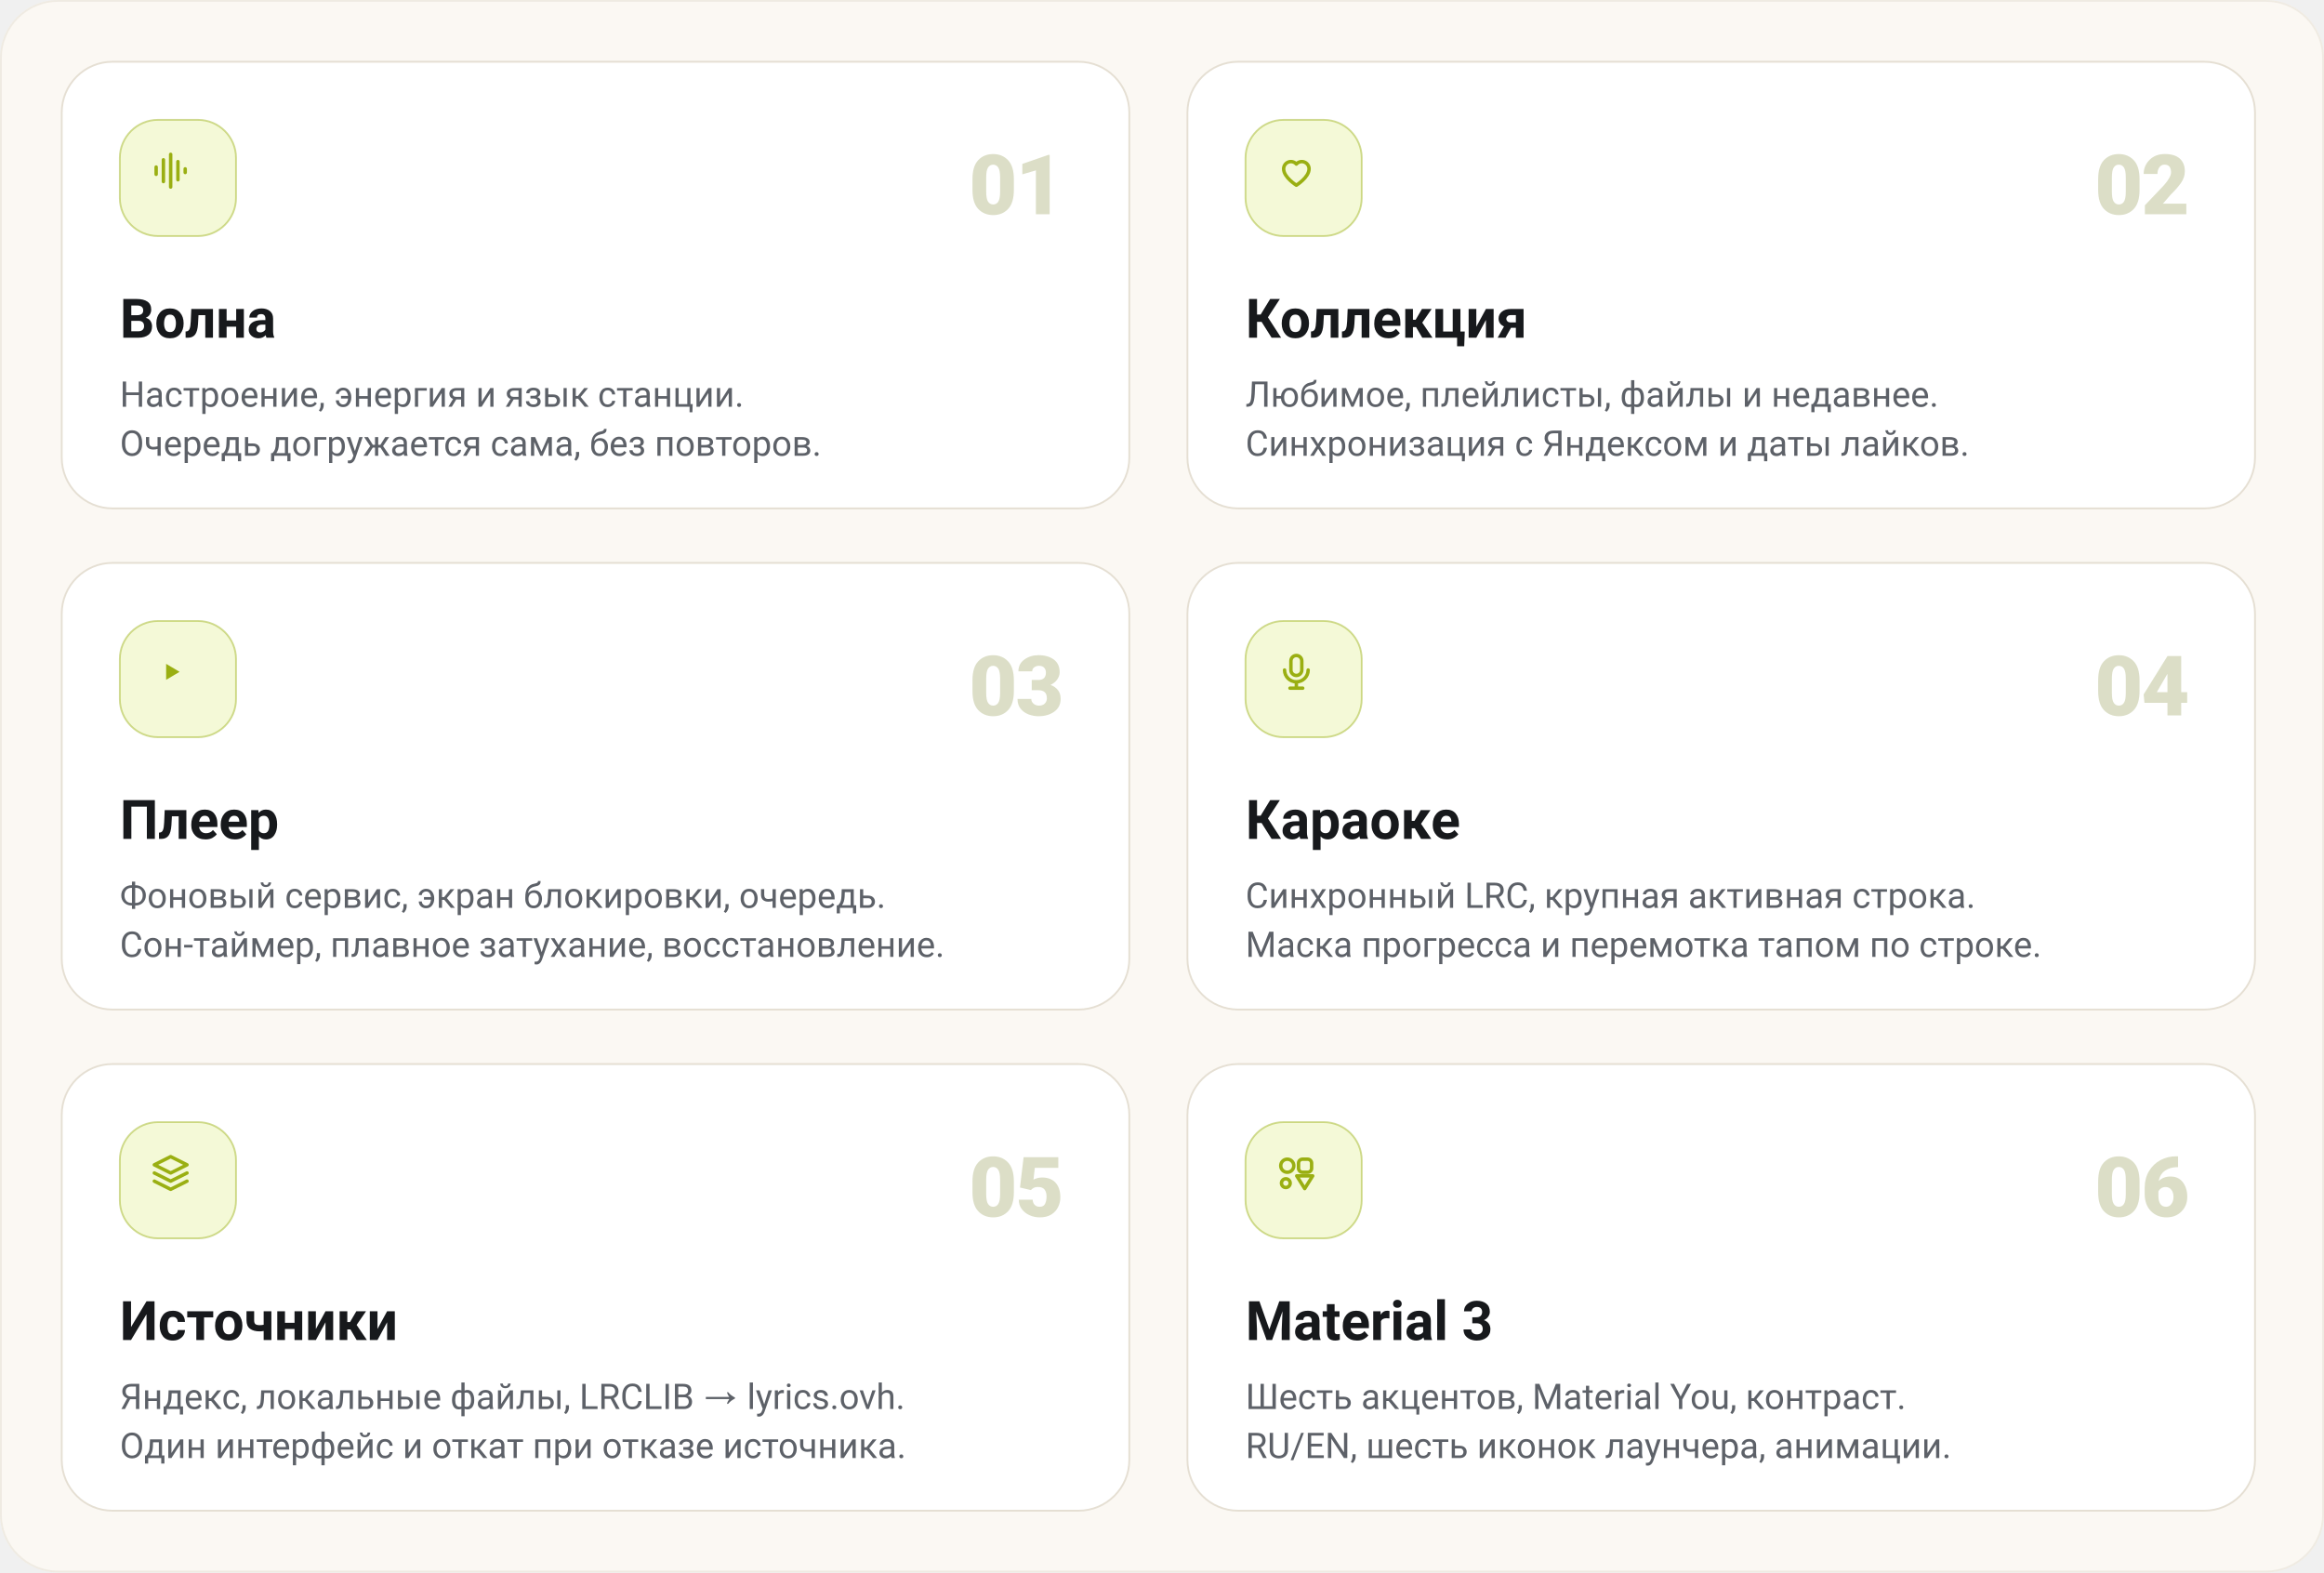
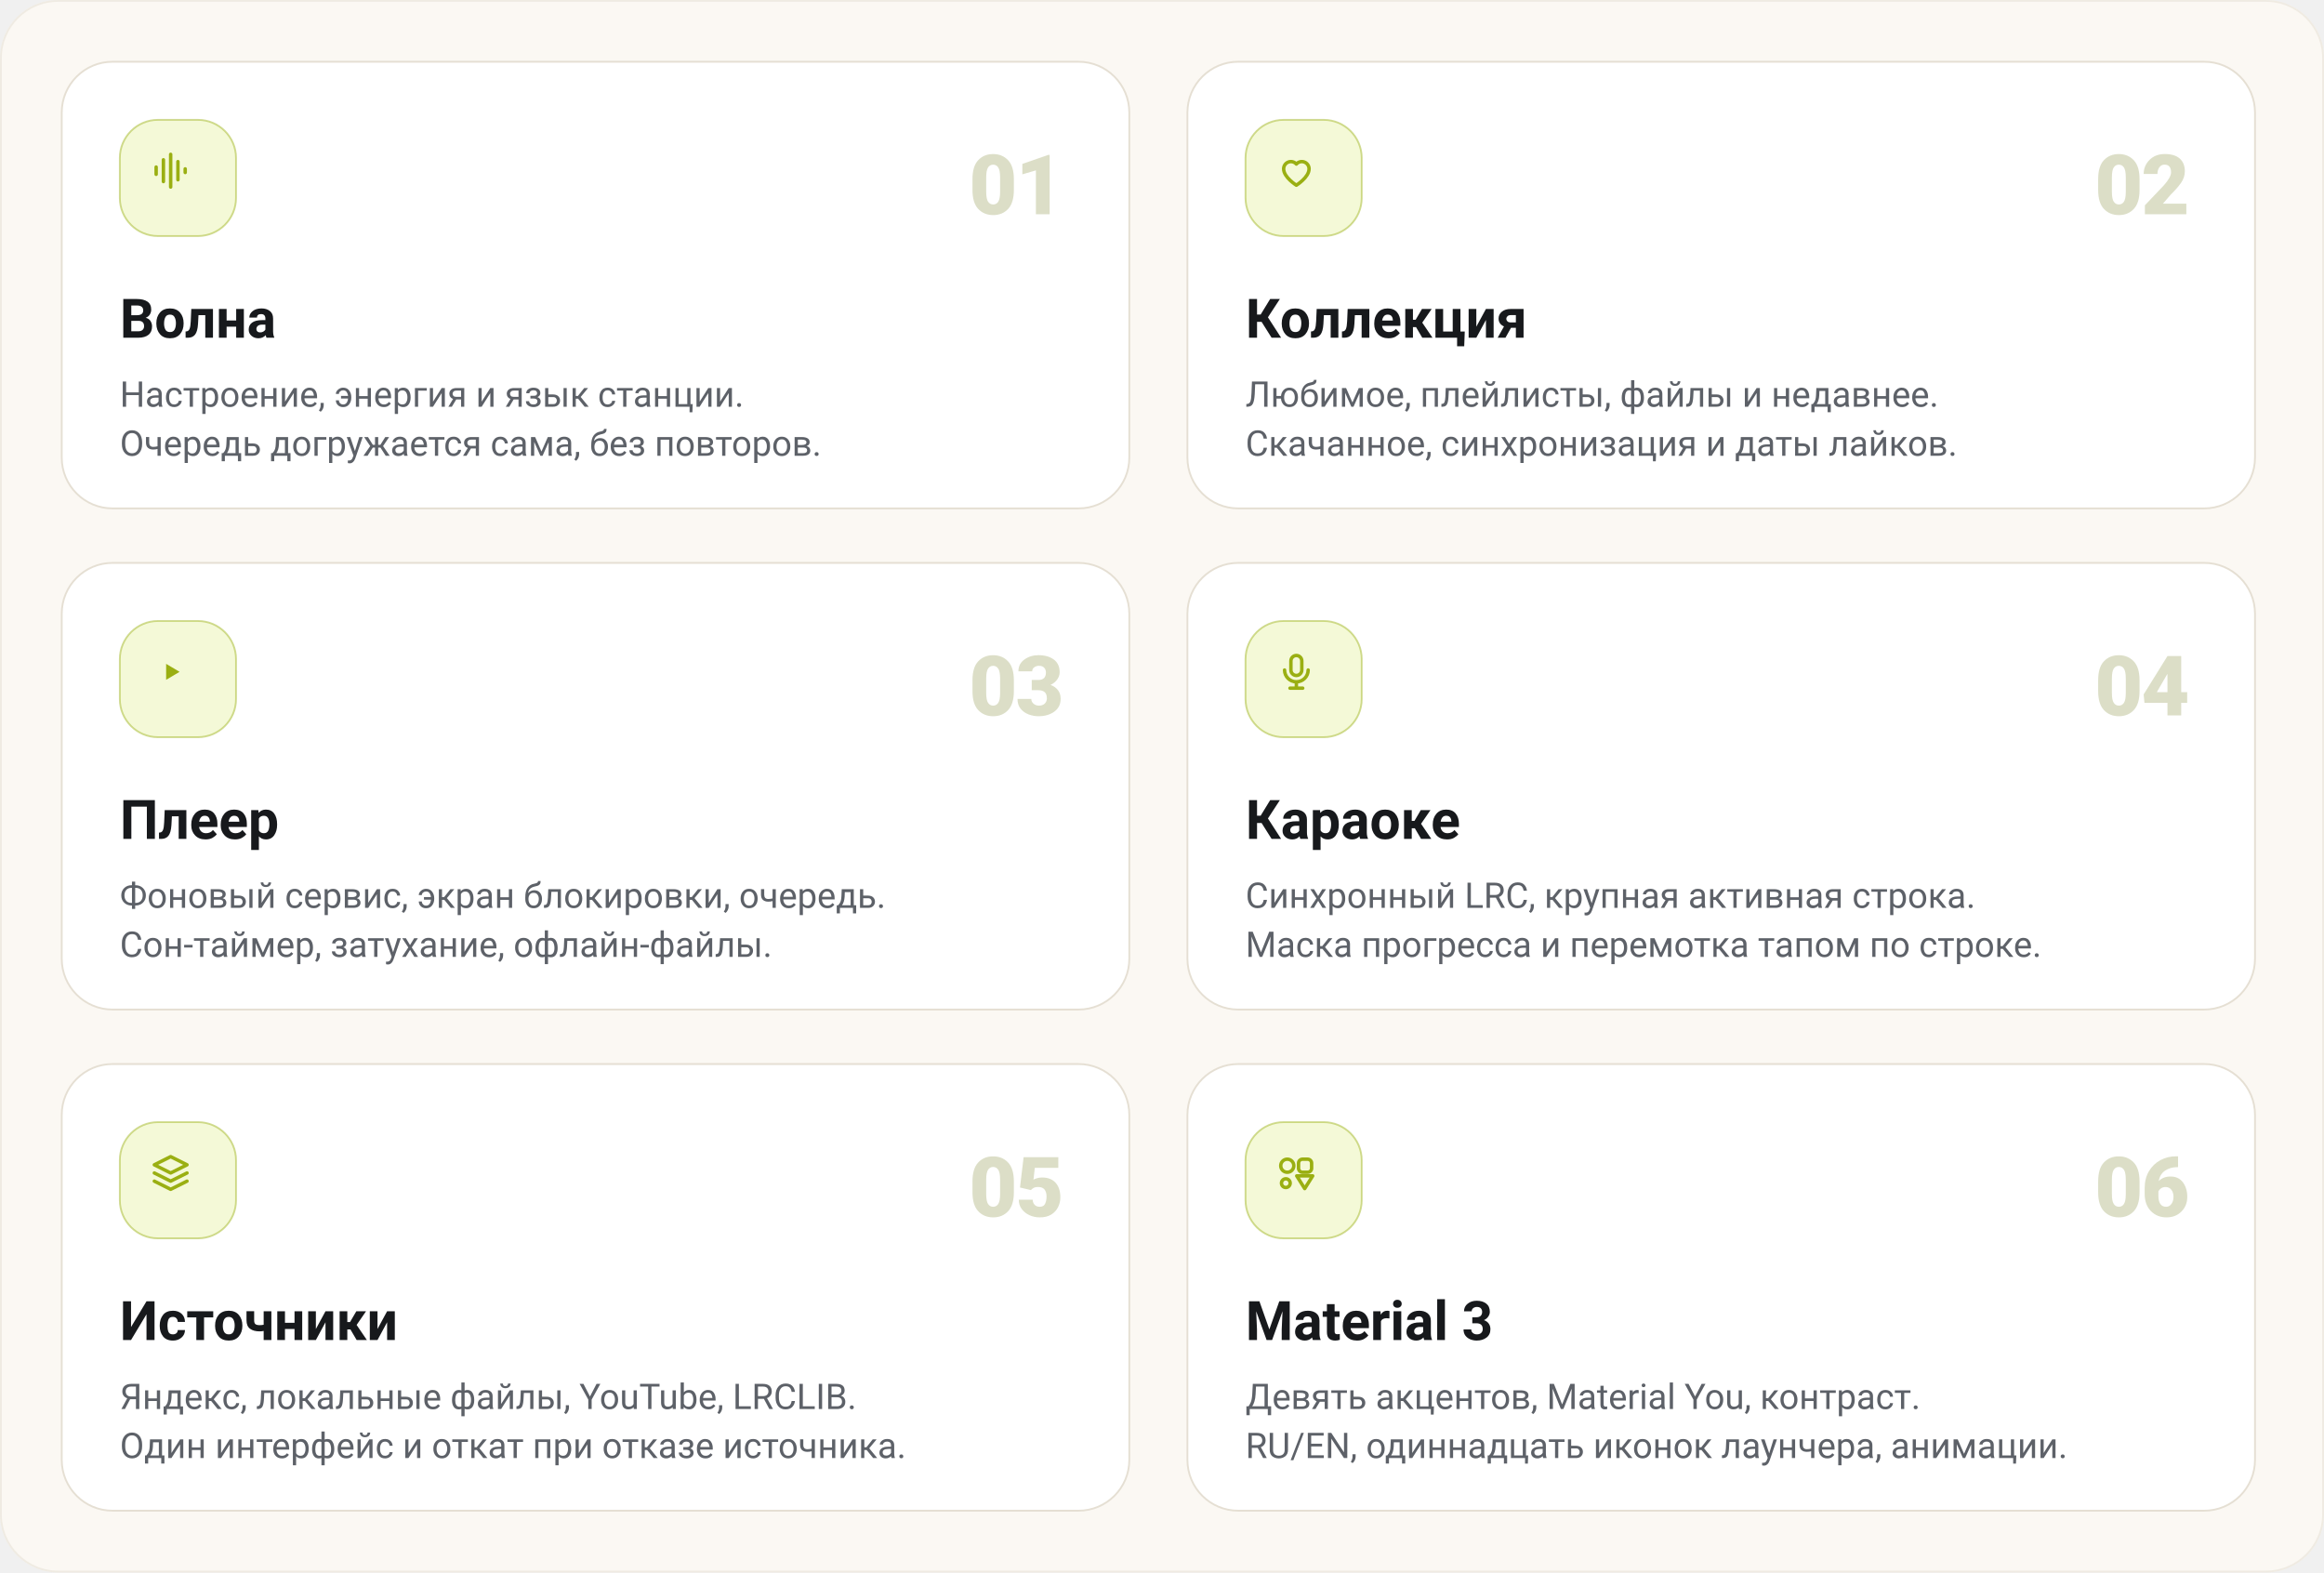
<svg xmlns="http://www.w3.org/2000/svg" width="1280" height="866" viewBox="0 0 1280 866" role="img" aria-label="Возможности mimikoPlayer">
  <rect width="1280" height="866" rx="32" fill="#FBF8F3" />
  <rect x="0.5" y="0.5" width="1279" height="865" rx="31.5" fill="none" stroke="#E5DFD3" stroke-opacity="0.5" />
  <g>
    <rect x="34" y="34" width="588" height="246" rx="28" fill="#FFFFFF" stroke="#E5DFD3" />
    <rect x="66" y="66" width="64" height="64" rx="21" fill="#B7D400" fill-opacity="0.16" stroke="#9AAF12" stroke-opacity="0.45" />
    <g transform="translate(82 82)" fill="none" stroke="#9AAF12" stroke-width="1.9" stroke-linecap="round" stroke-linejoin="round" color="#9AAF12">
      <path d="M4 10v4M8 6v12M12 3v18M16 7v10M20 11v2" />
    </g>
    <text x="586" y="118" text-anchor="end" font-family="Segoe UI, Roboto, Helvetica, Arial, sans-serif" font-size="46" font-weight="800" letter-spacing="-1" fill="#5E6B00" opacity="0.22">01</text>
    <text x="66" y="186" font-family="Segoe UI, Roboto, Helvetica, Arial, sans-serif" font-size="30" font-weight="700" fill="#17191C">Волна</text>
    <text x="66" y="224" font-family="Segoe UI, Roboto, Helvetica, Arial, sans-serif" font-size="19.5" fill="#5D6168">Настроение, энергия и язык станции.</text>
    <text x="66" y="251" font-family="Segoe UI, Roboto, Helvetica, Arial, sans-serif" font-size="19.5" fill="#5D6168">Очередь догружается сама, без повторов.</text>
  </g>
  <g>
    <rect x="654" y="34" width="588" height="246" rx="28" fill="#FFFFFF" stroke="#E5DFD3" />
    <rect x="686" y="66" width="64" height="64" rx="21" fill="#B7D400" fill-opacity="0.16" stroke="#9AAF12" stroke-opacity="0.45" />
    <g transform="translate(702 82)" fill="none" stroke="#9AAF12" stroke-width="1.9" stroke-linecap="round" stroke-linejoin="round" color="#9AAF12">
      <path d="M12 20s-7-4.35-7-9a4 4 0 0 1 7-2.65A4 4 0 0 1 19 11c0 4.65-7 9-7 9z" />
    </g>
    <text x="1206" y="118" text-anchor="end" font-family="Segoe UI, Roboto, Helvetica, Arial, sans-serif" font-size="46" font-weight="800" letter-spacing="-1" fill="#5E6B00" opacity="0.22">02</text>
    <text x="686" y="186" font-family="Segoe UI, Roboto, Helvetica, Arial, sans-serif" font-size="30" font-weight="700" fill="#17191C">Коллекция</text>
    <text x="686" y="224" font-family="Segoe UI, Roboto, Helvetica, Arial, sans-serif" font-size="19.5" fill="#5D6168">Любимое, плейлисты, файлы и недавнее.</text>
-     <text x="686" y="251" font-family="Segoe UI, Roboto, Helvetica, Arial, sans-serif" font-size="19.5" fill="#5D6168">Синхронизация с Яндексом и даты лайков.</text>
+     <text x="686" y="251" font-family="Segoe UI, Roboto, Helvetica, Arial, sans-serif" font-size="19.5" fill="#5D6168">Скачанное, синхронизация и даты лайков.</text>
  </g>
  <g>
    <rect x="34" y="310" width="588" height="246" rx="28" fill="#FFFFFF" stroke="#E5DFD3" />
    <rect x="66" y="342" width="64" height="64" rx="21" fill="#B7D400" fill-opacity="0.16" stroke="#9AAF12" stroke-opacity="0.45" />
    <g transform="translate(82 358)" fill="none" stroke="#9AAF12" stroke-width="1.9" stroke-linecap="round" stroke-linejoin="round" color="#9AAF12">
      <path d="M9.5 7.6l7.4 4.4-7.4 4.4z" fill="currentColor" stroke="none" />
    </g>
    <text x="586" y="394" text-anchor="end" font-family="Segoe UI, Roboto, Helvetica, Arial, sans-serif" font-size="46" font-weight="800" letter-spacing="-1" fill="#5E6B00" opacity="0.22">03</text>
    <text x="66" y="462" font-family="Segoe UI, Roboto, Helvetica, Arial, sans-serif" font-size="30" font-weight="700" fill="#17191C">Плеер</text>
    <text x="66" y="500" font-family="Segoe UI, Roboto, Helvetica, Arial, sans-serif" font-size="19.5" fill="#5D6168">Фоновый сервис, экран блокировки, очередь.</text>
-     <text x="66" y="527" font-family="Segoe UI, Roboto, Helvetica, Arial, sans-serif" font-size="19.5" fill="#5D6168">Сон-таймер, плавное затухание, восстановление.</text>
+     <text x="66" y="527" font-family="Segoe UI, Roboto, Helvetica, Arial, sans-serif" font-size="19.5" fill="#5D6168">Сон-таймер, затухание, офлайн-файлы.</text>
  </g>
  <g>
    <rect x="654" y="310" width="588" height="246" rx="28" fill="#FFFFFF" stroke="#E5DFD3" />
    <rect x="686" y="342" width="64" height="64" rx="21" fill="#B7D400" fill-opacity="0.16" stroke="#9AAF12" stroke-opacity="0.45" />
    <g transform="translate(702 358)" fill="none" stroke="#9AAF12" stroke-width="1.9" stroke-linecap="round" stroke-linejoin="round" color="#9AAF12">
      <rect x="9" y="3" width="6" height="11" rx="3" />
      <path d="M5.5 11a6.5 6.5 0 0 0 13 0M12 17.5V21M8.5 21h7" />
    </g>
    <text x="1206" y="394" text-anchor="end" font-family="Segoe UI, Roboto, Helvetica, Arial, sans-serif" font-size="46" font-weight="800" letter-spacing="-1" fill="#5E6B00" opacity="0.22">04</text>
    <text x="686" y="462" font-family="Segoe UI, Roboto, Helvetica, Arial, sans-serif" font-size="30" font-weight="700" fill="#17191C">Караоке</text>
    <text x="686" y="500" font-family="Segoe UI, Roboto, Helvetica, Arial, sans-serif" font-size="19.5" fill="#5D6168">Синхронный LRC, крупная активная строка.</text>
    <text x="686" y="527" font-family="Segoe UI, Roboto, Helvetica, Arial, sans-serif" font-size="19.5" fill="#5D6168">Маска прогресса и перемотка тапом по строке.</text>
  </g>
  <g>
    <rect x="34" y="586" width="588" height="246" rx="28" fill="#FFFFFF" stroke="#E5DFD3" />
    <rect x="66" y="618" width="64" height="64" rx="21" fill="#B7D400" fill-opacity="0.16" stroke="#9AAF12" stroke-opacity="0.45" />
    <g transform="translate(82 634)" fill="none" stroke="#9AAF12" stroke-width="1.9" stroke-linecap="round" stroke-linejoin="round" color="#9AAF12">
      <path d="M12 3l9 4.5-9 4.5-9-4.5L12 3zM3 12l9 4.5 9-4.5M3 16.5L12 21l9-4.5" />
    </g>
    <text x="586" y="670" text-anchor="end" font-family="Segoe UI, Roboto, Helvetica, Arial, sans-serif" font-size="46" font-weight="800" letter-spacing="-1" fill="#5E6B00" opacity="0.22">05</text>
    <text x="66" y="738" font-family="Segoe UI, Roboto, Helvetica, Arial, sans-serif" font-size="30" font-weight="700" fill="#17191C">Источники</text>
-     <text x="66" y="776" font-family="Segoe UI, Roboto, Helvetica, Arial, sans-serif" font-size="19.5" fill="#5D6168">Яндекс, локальные файлы, LRCLIB → lyrics.ovh.</text>
+     <text x="66" y="776" font-family="Segoe UI, Roboto, Helvetica, Arial, sans-serif" font-size="19.5" fill="#5D6168">Яндекс, локальные файлы, YouTube, LRCLIB.</text>
    <text x="66" y="803" font-family="Segoe UI, Roboto, Helvetica, Arial, sans-serif" font-size="19.5" fill="#5D6168">Один интерфейс и откат при отказе источника.</text>
  </g>
  <g>
    <rect x="654" y="586" width="588" height="246" rx="28" fill="#FFFFFF" stroke="#E5DFD3" />
    <rect x="686" y="618" width="64" height="64" rx="21" fill="#B7D400" fill-opacity="0.16" stroke="#9AAF12" stroke-opacity="0.45" />
    <g transform="translate(702 634)" fill="none" stroke="#9AAF12" stroke-width="1.9" stroke-linecap="round" stroke-linejoin="round" color="#9AAF12">
      <circle cx="7" cy="8" r="3.6" />
      <rect x="13.2" y="4.4" width="7.2" height="7.2" rx="2.2" />
      <path d="M16.6 20.6l-4.4-7h8.8z" />
      <circle cx="6.2" cy="17.6" r="2.4" />
    </g>
    <text x="1206" y="670" text-anchor="end" font-family="Segoe UI, Roboto, Helvetica, Arial, sans-serif" font-size="46" font-weight="800" letter-spacing="-1" fill="#5E6B00" opacity="0.22">06</text>
    <text x="686" y="738" font-family="Segoe UI, Roboto, Helvetica, Arial, sans-serif" font-size="30" font-weight="700" fill="#17191C">Material 3</text>
-     <text x="686" y="776" font-family="Segoe UI, Roboto, Helvetica, Arial, sans-serif" font-size="19.5" fill="#5D6168">Шесть акцентов, Material You, контраст.</text>
-     <text x="686" y="803" font-family="Segoe UI, Roboto, Helvetica, Arial, sans-serif" font-size="19.5" fill="#5D6168">RU/EN, шесть иконок лаунчера, анимации.</text>
+     <text x="686" y="776" font-family="Segoe UI, Roboto, Helvetica, Arial, sans-serif" font-size="19.5" fill="#5D6168">Девять акцентов, Material You, контраст.</text>
+     <text x="686" y="803" font-family="Segoe UI, Roboto, Helvetica, Arial, sans-serif" font-size="19.5" fill="#5D6168">RU/EN, одиннадцать иконок лаунчера, анимации.</text>
  </g>
</svg>
